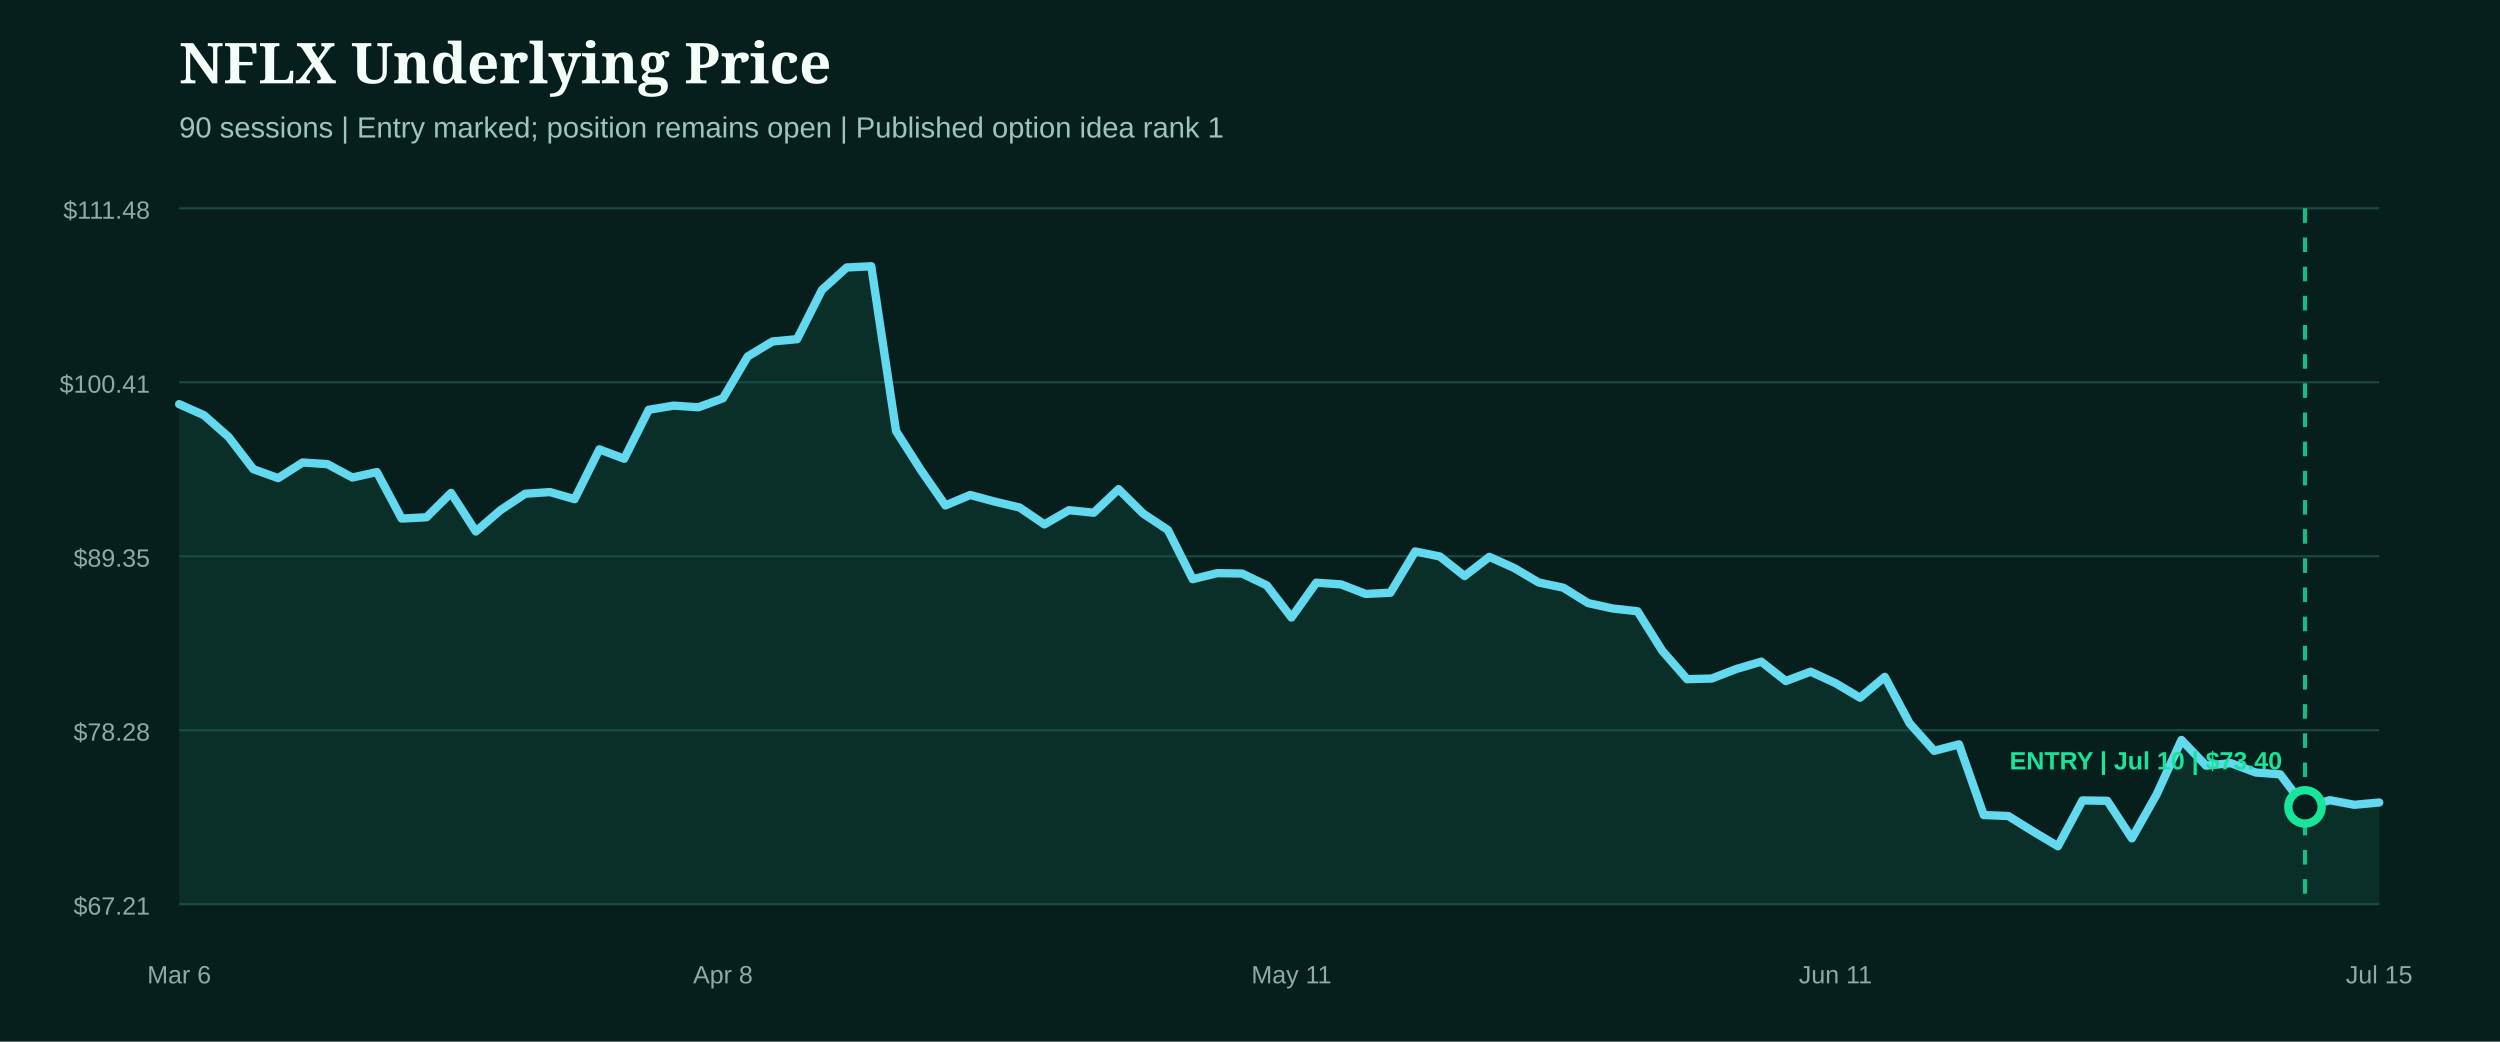
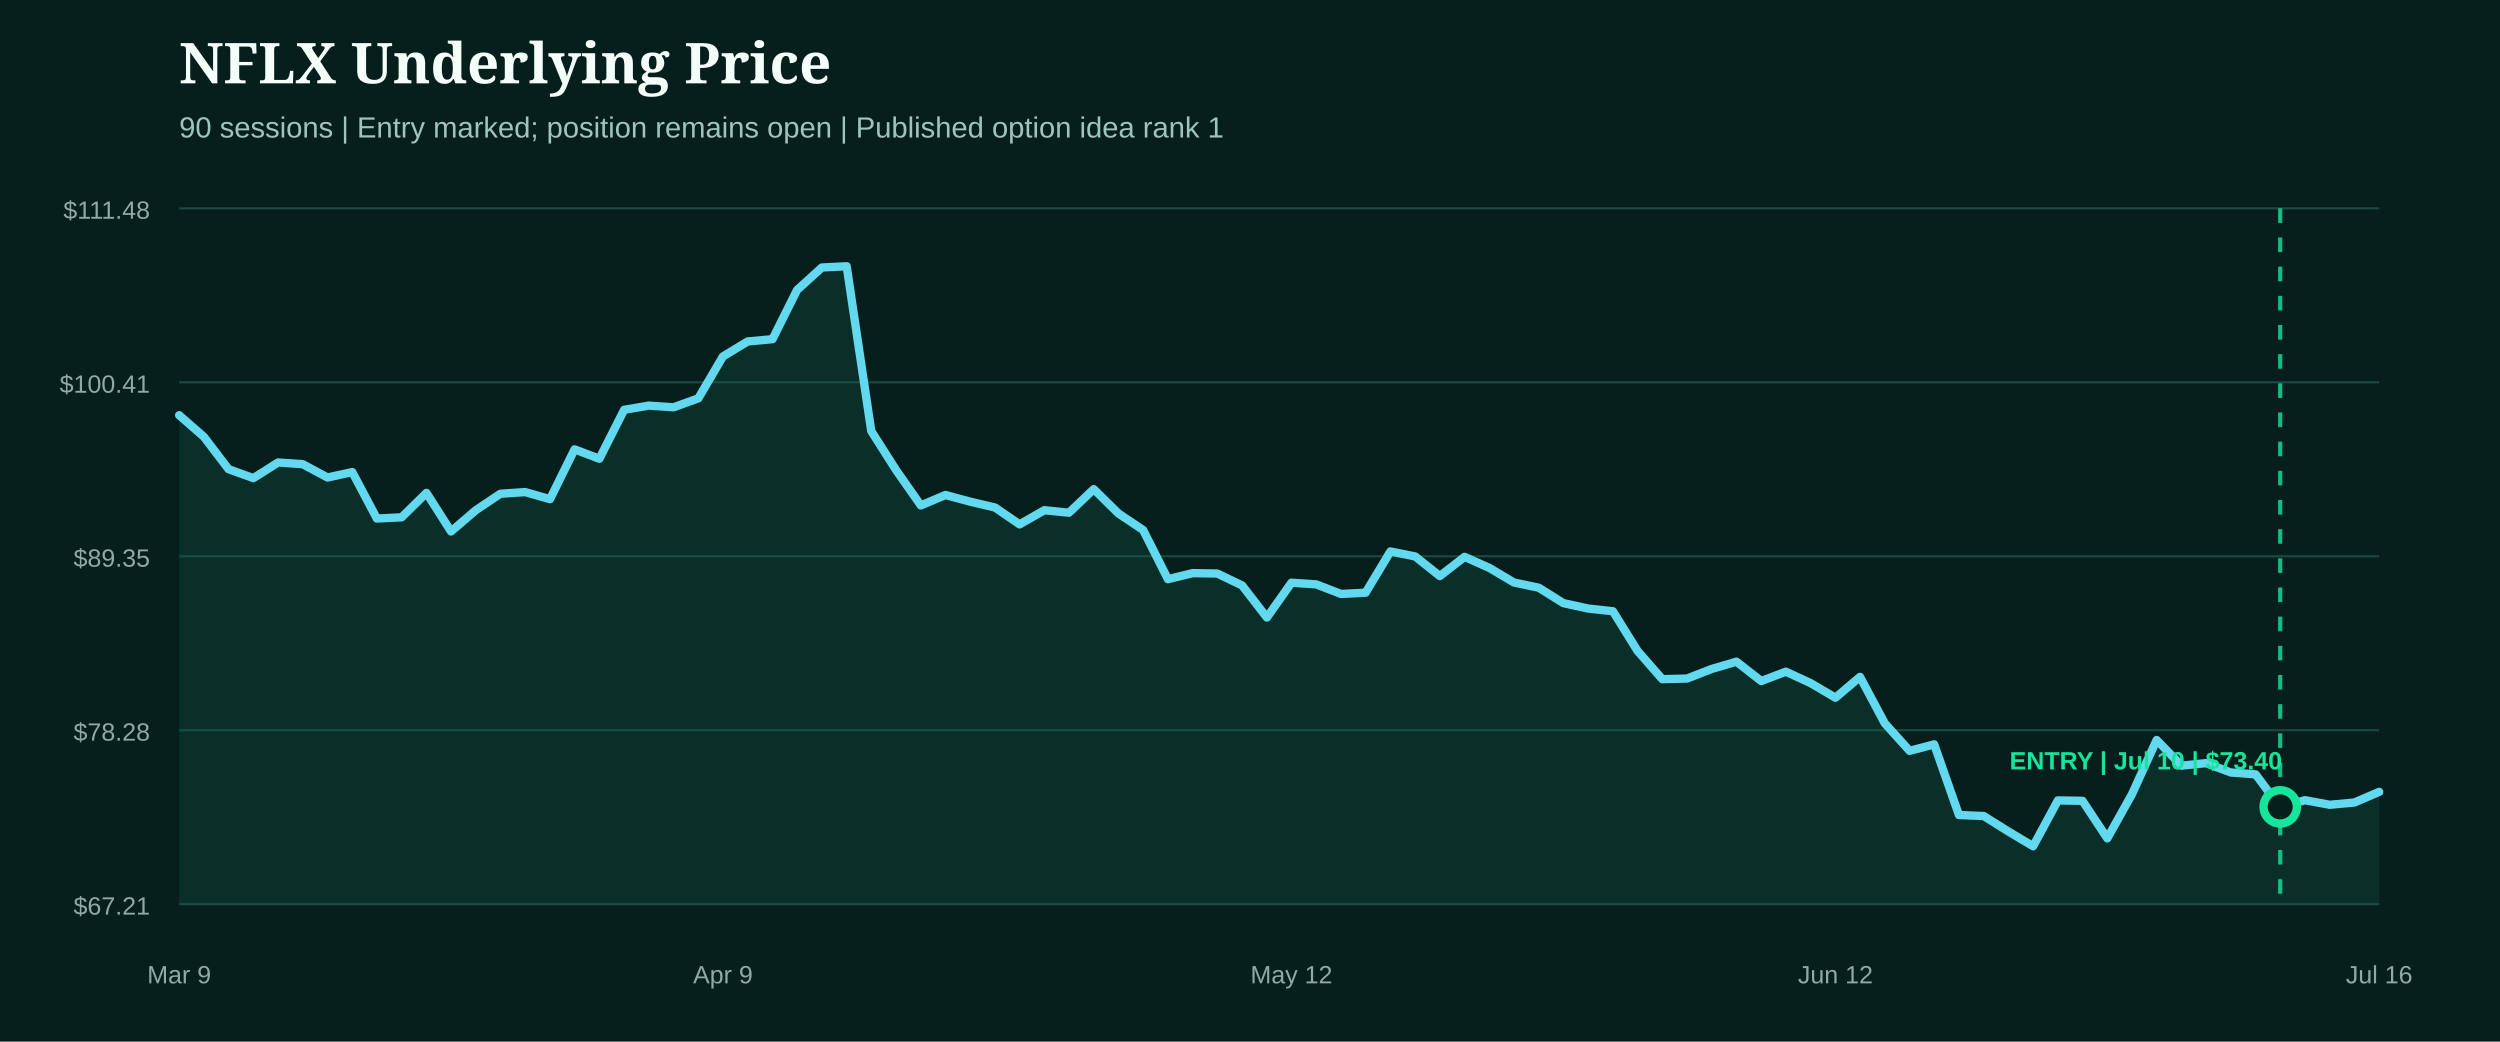
<svg xmlns="http://www.w3.org/2000/svg" width="1200" height="500" viewBox="0 0 1200 500" role="img" aria-label="NFLX underlying price from entry">
  <rect width="1200" height="500" fill="#071f1c" />
  <style>.head{fill:#f4fff9;font:800 27px Georgia,serif}.sub{fill:#9fc4bb;font:14px Arial,sans-serif}.axis{fill:#8eaaa3;font:12px Arial,sans-serif}.marker{font:800 12px Arial,sans-serif}</style>
  <text x="86" y="40" class="head">NFLX Underlying Price</text>
  <text x="86" y="66" class="sub">90 sessions | Entry marked; position remains open | Published option idea rank 1</text>
  <line x1="86" x2="1142" y1="100.0" y2="100.0" stroke="#1b4a42" stroke-width="1" />
  <text x="72" y="105.0" text-anchor="end" class="axis">$111.48</text>
  <line x1="86" x2="1142" y1="183.5" y2="183.5" stroke="#1b4a42" stroke-width="1" />
  <text x="72" y="188.5" text-anchor="end" class="axis">$100.41</text>
  <line x1="86" x2="1142" y1="267.0" y2="267.0" stroke="#1b4a42" stroke-width="1" />
  <text x="72" y="272.0" text-anchor="end" class="axis">$89.35</text>
  <line x1="86" x2="1142" y1="350.5" y2="350.5" stroke="#1b4a42" stroke-width="1" />
  <text x="72" y="355.5" text-anchor="end" class="axis">$78.28</text>
  <line x1="86" x2="1142" y1="434.0" y2="434.0" stroke="#1b4a42" stroke-width="1" />
  <text x="72" y="439.0" text-anchor="end" class="axis">$67.21</text>
-   <path d="M86.0,194.0 L97.9,199.3 L109.7,209.7 L121.6,225.2 L133.5,229.5 L145.3,222.0 L157.2,222.8 L169.1,229.2 L180.9,226.6 L192.8,248.9 L204.7,248.3 L216.5,236.6 L228.4,255.1 L240.2,244.9 L252.1,237.0 L264.0,236.2 L275.8,239.6 L287.7,215.7 L299.6,220.2 L311.4,196.7 L323.3,194.7 L335.2,195.5 L347.0,191.2 L358.9,171.1 L370.8,163.9 L382.6,162.8 L394.5,139.2 L406.4,128.4 L418.2,127.8 L430.1,206.9 L442.0,225.6 L453.8,242.6 L465.7,237.6 L477.6,240.8 L489.4,243.6 L501.3,251.7 L513.1,244.9 L525.0,246.1 L536.9,234.8 L548.7,246.5 L560.6,254.4 L572.5,278.0 L584.3,275.1 L596.2,275.3 L608.1,281.0 L619.9,296.4 L631.8,279.7 L643.7,280.5 L655.5,285.1 L667.4,284.5 L679.3,264.7 L691.1,267.1 L703.0,276.5 L714.9,267.3 L726.7,272.6 L738.6,279.6 L750.4,282.1 L762.3,289.5 L774.2,292.1 L786.0,293.4 L797.9,312.4 L809.8,326.0 L821.6,325.7 L833.5,321.1 L845.4,317.6 L857.2,326.9 L869.1,322.4 L881.0,327.9 L892.8,334.9 L904.7,324.9 L916.6,347.2 L928.4,360.4 L940.3,357.3 L952.2,391.2 L964.0,391.7 L975.9,399.1 L987.8,406.2 L999.6,384.2 L1011.5,384.4 L1023.3,402.4 L1035.2,381.3 L1047.1,355.2 L1058.9,367.5 L1070.8,366.3 L1082.7,370.8 L1094.5,371.7 L1106.4,387.5 L1118.3,384.1 L1130.1,386.3 L1142.0,385.2 L1142.0,434.0 L86.0,434.0 Z" fill="#0f5949" opacity="0.28" />
-   <path d="M86.0,194.0 L97.9,199.3 L109.7,209.7 L121.6,225.2 L133.5,229.5 L145.3,222.0 L157.2,222.8 L169.1,229.2 L180.9,226.6 L192.8,248.9 L204.7,248.3 L216.5,236.6 L228.4,255.1 L240.2,244.9 L252.1,237.0 L264.0,236.2 L275.8,239.6 L287.7,215.7 L299.6,220.2 L311.4,196.7 L323.3,194.7 L335.2,195.5 L347.0,191.2 L358.9,171.1 L370.8,163.9 L382.6,162.8 L394.5,139.2 L406.4,128.4 L418.2,127.8 L430.1,206.9 L442.0,225.6 L453.8,242.6 L465.7,237.6 L477.6,240.8 L489.4,243.6 L501.3,251.7 L513.1,244.9 L525.0,246.1 L536.9,234.8 L548.7,246.5 L560.6,254.4 L572.5,278.0 L584.3,275.1 L596.2,275.3 L608.1,281.0 L619.9,296.4 L631.8,279.7 L643.7,280.5 L655.5,285.1 L667.4,284.5 L679.3,264.7 L691.1,267.1 L703.0,276.5 L714.9,267.3 L726.7,272.6 L738.6,279.6 L750.4,282.1 L762.3,289.5 L774.2,292.1 L786.0,293.4 L797.9,312.4 L809.8,326.0 L821.6,325.7 L833.5,321.1 L845.4,317.6 L857.2,326.9 L869.1,322.4 L881.0,327.9 L892.8,334.9 L904.7,324.9 L916.6,347.2 L928.4,360.4 L940.3,357.3 L952.2,391.2 L964.0,391.7 L975.9,399.1 L987.8,406.2 L999.6,384.2 L1011.5,384.4 L1023.3,402.4 L1035.2,381.3 L1047.1,355.2 L1058.9,367.5 L1070.8,366.3 L1082.7,370.8 L1094.5,371.7 L1106.4,387.5 L1118.3,384.1 L1130.1,386.3 L1142.0,385.2" fill="none" stroke="#62d9ee" stroke-width="4" stroke-linecap="round" stroke-linejoin="round" />
+   <path d="M86.0,199.3 L97.9,209.7 L109.7,225.2 L121.6,229.5 L133.5,222.0 L145.3,222.8 L157.2,229.2 L169.1,226.6 L180.9,248.9 L192.8,248.3 L204.7,236.6 L216.5,255.1 L228.4,244.9 L240.2,237.0 L252.1,236.2 L264.0,239.6 L275.8,215.7 L287.7,220.2 L299.6,196.7 L311.4,194.7 L323.3,195.5 L335.2,191.2 L347.0,171.1 L358.9,163.9 L370.8,162.8 L382.6,139.2 L394.5,128.4 L406.4,127.8 L418.2,206.9 L430.1,225.6 L442.0,242.6 L453.8,237.6 L465.7,240.8 L477.6,243.6 L489.4,251.7 L501.3,244.9 L513.1,246.1 L525.0,234.8 L536.9,246.5 L548.7,254.4 L560.6,278.0 L572.5,275.1 L584.3,275.3 L596.2,281.0 L608.1,296.4 L619.9,279.7 L631.8,280.5 L643.7,285.1 L655.5,284.5 L667.4,264.7 L679.3,267.1 L691.1,276.5 L703.0,267.3 L714.9,272.6 L726.7,279.6 L738.6,282.1 L750.4,289.5 L762.3,292.1 L774.2,293.4 L786.0,312.4 L797.9,326.0 L809.8,325.7 L821.6,321.1 L833.5,317.6 L845.4,326.9 L857.2,322.4 L869.1,327.9 L881.0,334.9 L892.8,324.9 L904.7,347.2 L916.6,360.4 L928.4,357.3 L940.3,391.2 L952.2,391.7 L964.0,399.1 L975.9,406.2 L987.8,384.2 L999.6,384.4 L1011.5,402.4 L1023.3,381.3 L1035.2,355.2 L1047.1,367.5 L1058.9,366.3 L1070.8,370.8 L1082.7,371.7 L1094.5,387.5 L1106.4,384.1 L1118.3,386.3 L1130.1,385.2 L1142.0,380.1 L1142.0,434.0 L86.0,434.0 Z" fill="#0f5949" opacity="0.28" />
+   <path d="M86.0,199.3 L97.9,209.7 L109.7,225.2 L121.6,229.5 L133.5,222.0 L145.3,222.8 L157.2,229.2 L169.1,226.6 L180.9,248.9 L192.8,248.3 L204.7,236.6 L216.5,255.1 L228.4,244.9 L240.2,237.0 L252.1,236.2 L264.0,239.6 L275.8,215.7 L287.7,220.2 L299.6,196.7 L311.4,194.7 L323.3,195.5 L335.2,191.2 L347.0,171.1 L358.9,163.9 L370.8,162.8 L382.6,139.2 L394.5,128.4 L406.4,127.8 L418.2,206.9 L430.1,225.6 L442.0,242.6 L453.8,237.6 L465.7,240.8 L477.6,243.6 L489.4,251.7 L501.3,244.9 L513.1,246.1 L525.0,234.8 L536.9,246.5 L548.7,254.4 L560.6,278.0 L572.5,275.1 L584.3,275.3 L596.2,281.0 L608.1,296.4 L619.9,279.7 L631.8,280.5 L643.7,285.1 L655.5,284.5 L667.4,264.7 L679.3,267.1 L691.1,276.5 L703.0,267.3 L714.9,272.6 L726.7,279.6 L738.6,282.1 L750.4,289.5 L762.3,292.1 L774.2,293.4 L786.0,312.4 L797.9,326.0 L809.8,325.7 L821.6,321.1 L833.5,317.6 L845.4,326.9 L857.2,322.4 L869.1,327.9 L881.0,334.9 L892.8,324.9 L904.7,347.2 L916.6,360.4 L928.4,357.3 L940.3,391.2 L952.2,391.7 L964.0,399.1 L975.9,406.2 L987.8,384.2 L999.6,384.4 L1011.5,402.4 L1023.3,381.3 L1035.2,355.2 L1047.1,367.5 L1058.9,366.3 L1070.8,370.8 L1082.7,371.7 L1094.5,387.5 L1106.4,384.1 L1118.3,386.3 L1130.1,385.2 L1142.0,380.1" fill="none" stroke="#62d9ee" stroke-width="4" stroke-linecap="round" stroke-linejoin="round" />
  <g>
-     <line x1="1106.4" x2="1106.4" y1="100" y2="434" stroke="#18e59c" stroke-width="2" stroke-dasharray="7 7" opacity="0.8" />
-     <circle cx="1106.4" cy="387.3" r="8" fill="#071f1c" stroke="#18e59c" stroke-width="4" />
+     <line x1="1094.5" x2="1094.5" y1="100" y2="434" stroke="#18e59c" stroke-width="2" stroke-dasharray="7 7" opacity="0.8" />
+     <circle cx="1094.5" cy="387.3" r="8" fill="#071f1c" stroke="#18e59c" stroke-width="4" />
    <text x="1030.0" y="369.3" text-anchor="middle" class="marker" fill="#18e59c">ENTRY | Jul 10 | $73.40</text>
  </g>
-   <text x="86.0" y="472" text-anchor="middle" class="axis">Mar 6</text>
-   <text x="347.0" y="472" text-anchor="middle" class="axis">Apr 8</text>
-   <text x="619.9" y="472" text-anchor="middle" class="axis">May 11</text>
-   <text x="881.0" y="472" text-anchor="middle" class="axis">Jun 11</text>
-   <text x="1142.0" y="472" text-anchor="middle" class="axis">Jul 15</text>
+   <text x="86.0" y="472" text-anchor="middle" class="axis">Mar 9</text>
+   <text x="347.0" y="472" text-anchor="middle" class="axis">Apr 9</text>
+   <text x="619.9" y="472" text-anchor="middle" class="axis">May 12</text>
+   <text x="881.0" y="472" text-anchor="middle" class="axis">Jun 12</text>
+   <text x="1142.0" y="472" text-anchor="middle" class="axis">Jul 16</text>
</svg>
